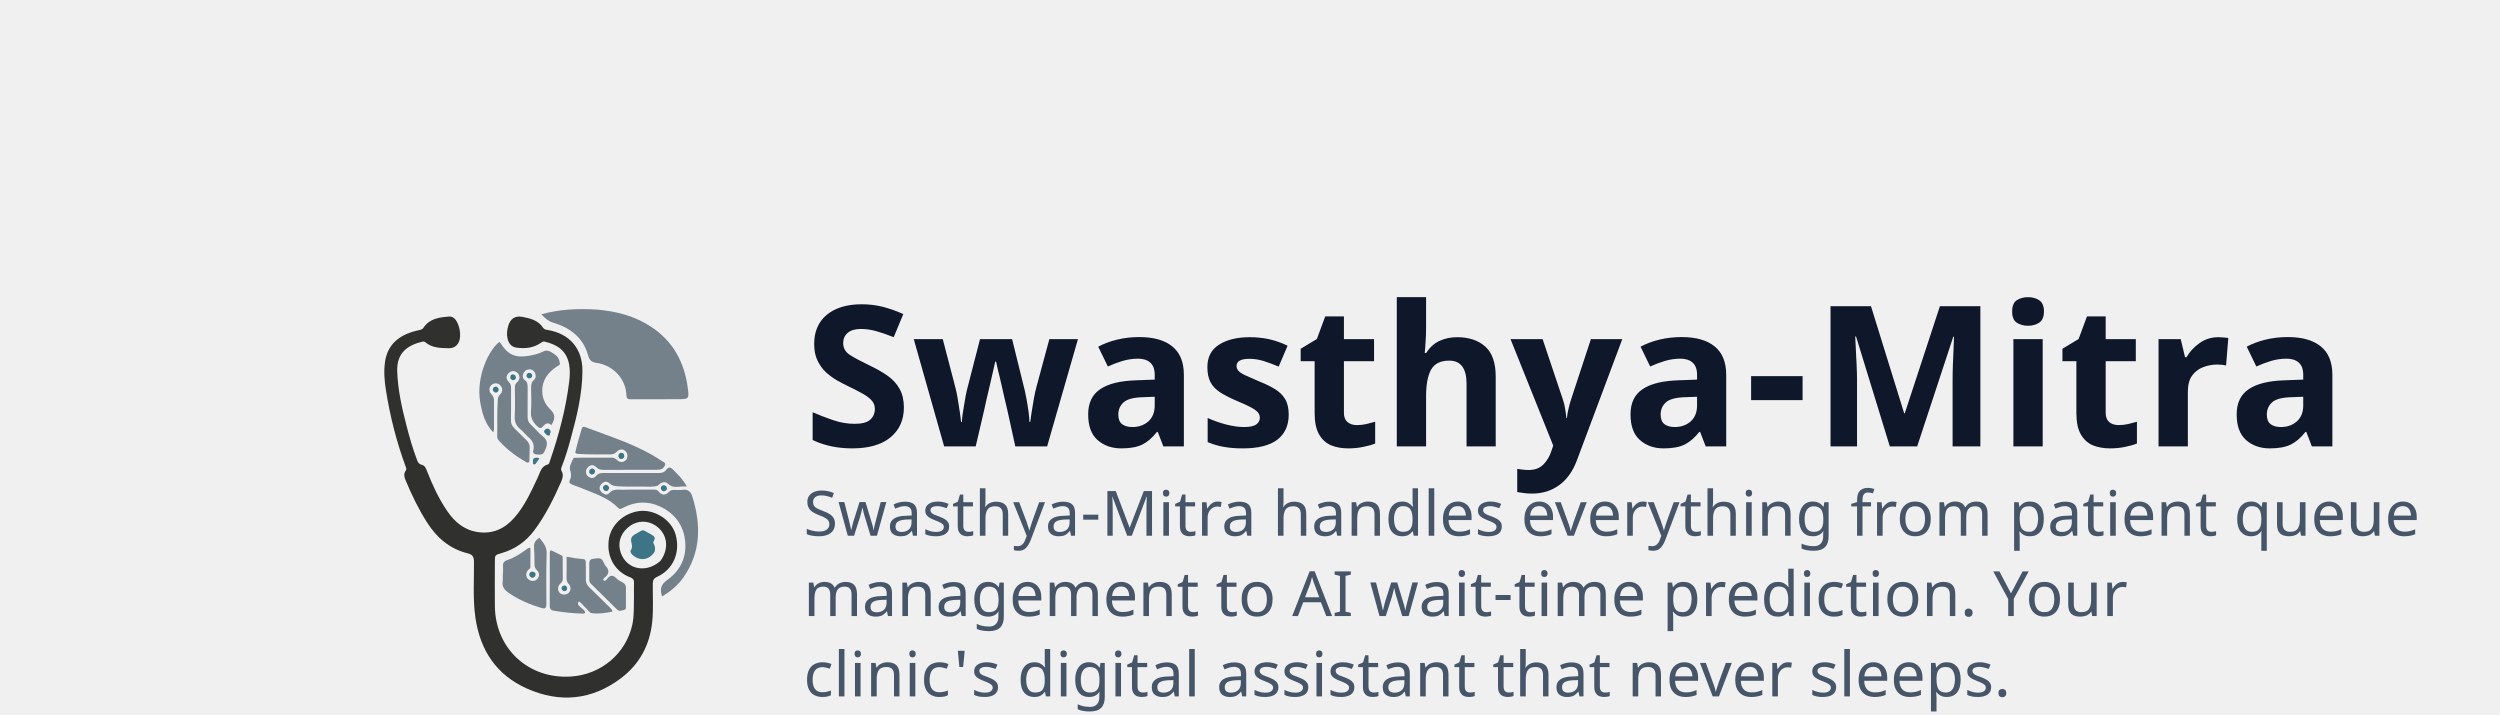
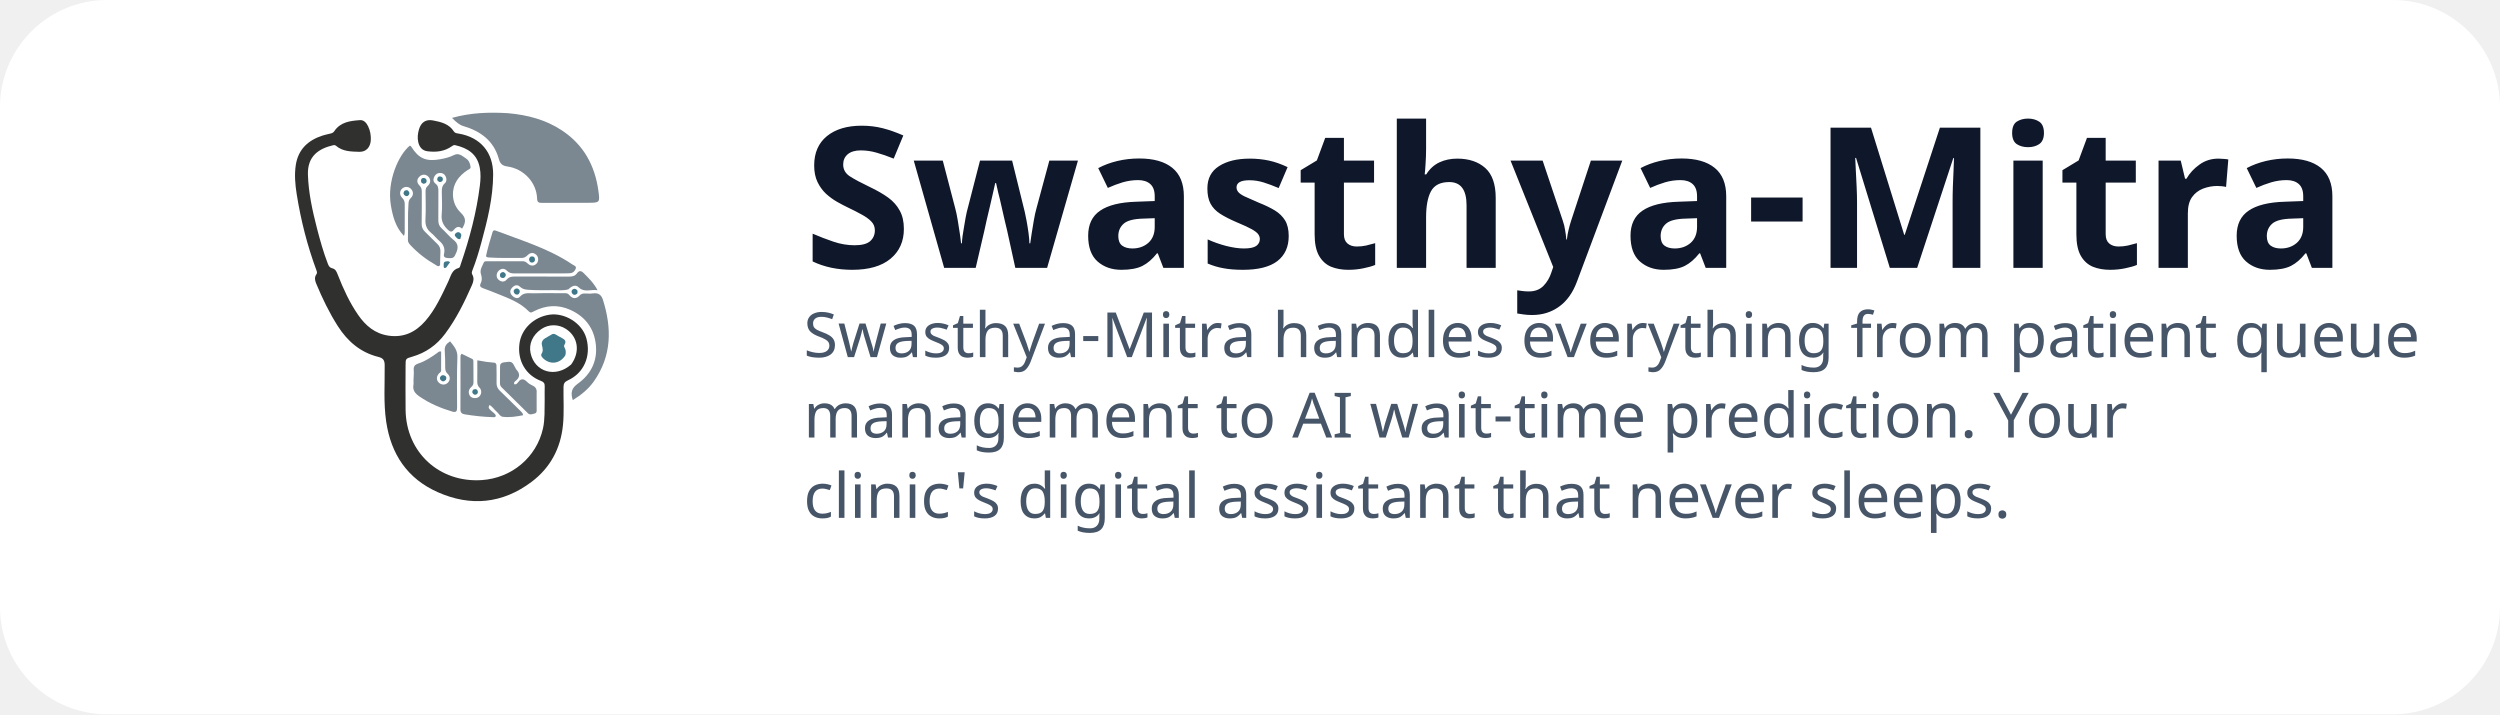
<svg xmlns="http://www.w3.org/2000/svg" width="280" height="80" viewBox="0 0 280 80" fill="none" role="img" aria-labelledby="logoTitle logoDesc">
-   <rect width="580" height="500" rx="12" fill="none" />
-   <g transform="translate(10 4) scale(0.1)">
+   <rect width="280" height="80" rx="12" fill="#FFFFFF" />
+   <g transform="translate(0 -18) scale(0.1)">
    <path fill="#30312fff" opacity="1" stroke="none" d="M610.031,628 C610.035,622.502 609.93,617.499 610.077,612.505 C610.169,609.38 608.944,607.774 605.947,606.651 C588.815,600.232 579.435,584.029 581.733,565.242 C583.816,548.212 597.915,535.13 615.274,532.474 C632.085,529.902 651.969,541.58 656.741,558.909 C662.226,578.823 654.052,597.864 635.889,606.074 C632.186,607.747 631.181,609.801 631.13,613.606 C630.942,627.756 631.93,641.919 630.528,656.06 C627.919,682.356 616.262,703.972 595.323,719.716 C562.817,744.157 527.08,747.604 490.205,731.199 C456.287,716.11 437.925,688.73 432.531,652.247 C429.416,631.181 431.058,610.009 430.838,588.887 C430.78,583.306 429.002,581.032 423.735,579.729 C403.722,574.778 389.214,562.258 378.342,545.227 C368.729,530.166 361.002,514.114 354.143,497.635 C352.672,494.101 351.928,490.608 354.387,487.197 C355.552,485.581 354.91,484.097 354.316,482.49 C344.121,454.923 336.947,426.57 332.322,397.559 C330.585,386.665 329.606,375.679 331.301,364.745 C334.025,347.18 345.168,336.949 361.544,331.736 C364.39,330.83 367.346,330.269 370.251,329.551 C371.899,329.144 373.346,328.522 374.362,326.991 C381.268,316.584 392.324,315.328 403.265,314.544 C407.482,314.242 410.486,317.642 412.308,321.476 C414.639,326.38 415.578,331.559 415.291,337.007 C414.882,344.776 410.179,350.261 402.404,350.032 C393.367,349.767 383.968,349.787 376.399,343.343 C375.429,342.517 374.377,342.377 373.141,342.664 C357.044,346.404 344.215,354.827 344.879,375.602 C345.531,396.034 349.888,415.85 354.963,435.513 C358.454,449.037 362.203,462.51 367.249,475.576 C368.204,478.05 369.352,479.88 372.204,480.514 C375.953,481.347 377.109,484.623 378.347,487.787 C384.489,503.486 391.487,518.773 401.108,532.694 C409.431,544.737 419.878,553.674 435.071,555.916 C452.05,558.42 465.408,552.041 476.274,539.613 C487.827,526.399 494.843,510.472 502.285,494.824 C504.999,489.117 506.017,482.134 513.703,480.125 C515.257,479.719 515.5,477.447 516.039,475.881 C525.927,447.179 533.713,417.951 537.463,387.771 C538.282,381.18 538.604,374.373 537.348,367.831 C534.411,352.536 524.078,345.868 509.758,342.574 C508.287,342.235 507.292,342.931 506.15,343.744 C497.809,349.681 488.357,350.718 478.576,349.381 C473.051,348.625 469.878,344.946 468.53,339.559 C467.27,334.523 467.871,329.584 469.304,324.766 C471.606,317.033 476.904,313.366 484.854,314.865 C493.841,316.56 502.907,318.646 508.38,327.299 C509.568,329.177 511.76,329.283 513.708,329.615 C538.123,333.778 552.414,350.546 552.329,375.368 C552.239,401.591 545.885,426.781 539.067,451.849 C536.23,462.283 533.11,472.653 529.112,482.725 C528.48,484.316 528.021,485.868 528.959,487.512 C531.274,491.567 530.314,495.421 528.546,499.435 C520.138,518.527 510.963,537.205 498.416,553.98 C489.063,566.484 476.879,575.132 461.766,579.478 C454.28,581.63 454.261,581.657 454.251,589.24 C454.229,605.903 454.035,622.568 454.27,639.228 C454.938,686.668 492.044,720.786 539.427,717.714 C573.151,715.527 600.963,692.142 608.141,659.847 C610.438,649.514 609.769,638.972 610.031,628 M639.72,588.193 C649.966,574.159 647.558,557.401 634.014,548.491 C625.48,542.877 614.651,542.899 606.292,548.548 C596.589,555.104 592.066,565.187 594.242,575.408 C598.788,596.753 622.216,603.678 639.72,588.193 z" />
    <path fill="#00192b84" opacity="1" stroke="none" d="M568.904,306.762 C590.713,308.714 610.965,313.957 629.131,325.916 C653.602,342.026 666.288,365.277 670.214,393.711 C672.052,407.019 671.721,407.088 658.391,407.117 C641.226,407.153 624.059,407.084 606.894,407.212 C603.265,407.239 601.674,406.495 601.532,402.267 C600.936,384.442 586.742,369.065 568.284,366.454 C562.677,365.661 560.226,363.566 558.679,357.976 C553.117,337.883 538.425,326.951 519.268,321.3 C514.167,319.795 510.713,316.589 506.242,312.036 C527.277,306.141 547.764,305.508 568.904,306.762 z" />
    <path fill="#00192b84" opacity="1" stroke="none" d="M636.599,504.039 C631.004,505.693 625.64,504.969 620.337,504.976 C610.846,504.99 601.352,505.219 591.856,504.592 C588.255,504.354 585.211,503.857 582.427,501.195 C579.502,498.4 576.252,499.258 573.638,502.104 C571.2,504.757 570.651,507.659 573.209,510.596 C575.814,513.59 579.712,515.327 582.346,512.311 C586.972,507.013 592.671,508.659 597.994,508.504 C609.646,508.165 621.316,508.449 632.977,508.378 C634.968,508.366 636.281,508.868 637.649,510.481 C641.348,514.843 645.276,515.055 649.118,511.017 C650.828,509.22 652.572,508.678 654.83,508.71 C657.995,508.754 661.21,509.028 664.319,508.596 C670.341,507.76 673.615,510.408 675.349,515.938 C685.349,547.806 685.173,578.558 665.191,607.021 C659.015,615.819 650.771,622.438 641.526,628.107 C638.71,619.358 640.521,614.482 647.222,609.654 C661.908,599.074 669.131,584.448 667.407,566.538 C665.632,548.087 655.666,534.589 638.559,526.96 C624.909,520.872 611.352,521.762 598.109,528.552 C596.255,529.503 594.503,531.051 592.324,528.802 C582.87,519.05 570.482,514.393 558.27,509.471 C552.555,507.167 546.828,504.88 541.027,502.806 C538.069,501.749 536.867,500.306 538.416,497.264 C540.112,493.933 539.79,490.57 538.684,487.08 C537.115,482.126 540.123,478.094 541.903,473.893 C542.569,472.321 544.5,472.63 545.966,472.627 C559.131,472.603 572.297,472.66 585.463,472.587 C587.867,472.574 589.432,473.64 591.088,475.213 C594.239,478.207 598.129,478.141 600.863,475.374 C603.461,472.744 603.365,468.038 600.66,465.433 C597.759,462.641 594.009,462.571 590.919,465.814 C588.902,467.929 586.832,468.94 583.957,468.92 C571.796,468.837 559.631,469.16 547.48,468.37 C546.486,468.305 545.465,468.333 544.275,467.008 C546.228,458.004 548.883,448.8 551.753,439.653 C552.355,437.733 553.892,437.769 555.432,438.357 C584.639,449.515 614.829,458.459 641.106,476.228 C642.753,477.342 645.782,477.977 644.857,480.76 C643.955,483.472 641.865,485.62 638.699,485.96 C636.717,486.173 634.707,486.171 632.709,486.173 C613.877,486.193 595.044,486.153 576.212,486.238 C572.921,486.253 570.235,485.793 567.706,483.19 C564.949,480.352 561.406,480.314 558.404,483.354 C555.605,486.189 555.521,490.788 558.282,493.23 C561.373,495.962 564.956,496.181 567.603,493.055 C570.13,490.072 573.021,489.716 576.459,489.724 C596.791,489.772 617.124,489.667 637.456,489.777 C641.029,489.797 644.022,489.223 646.193,486.166 C648.429,483.018 650.745,482.901 653.54,485.707 C659.024,491.213 664.723,496.513 669.258,504.999 C661.383,503.928 654.436,507.937 648.178,501.875 C644.922,498.721 641.163,499.597 636.599,504.039 z" />
    <path fill="#00192b84" opacity="1" stroke="none" d="M492.899,476.807 C491.299,479.237 489.818,477.816 488.47,477.045 C477.705,470.889 467.937,463.451 459.507,454.315 C458.017,452.699 456.775,451.027 456.854,448.614 C457.298,434.968 456.5,421.302 457.528,407.66 C457.696,405.426 458.137,403.676 459.923,401.981 C463.382,398.7 463.269,394.484 460.144,391.411 C457.356,388.671 453.097,388.661 450.233,391.387 C447.446,394.04 447.291,398.543 450.488,401.636 C452.802,403.874 453.32,406.261 453.298,409.216 C453.223,419.377 453.3,429.538 453.29,439.699 C453.289,441.158 453.127,442.616 452.436,444.25 C443.105,434.582 439.817,422.346 437.735,409.647 C433.374,383.042 446.143,353.775 458.88,343.221 C459.864,343.194 460.365,343.898 460.803,344.593 C468.967,357.541 477.312,361.172 492.869,358.381 C498.274,357.411 503.569,356.141 508.559,353.6 C513.853,350.904 517.792,354.735 521.704,357.322 C525.039,359.527 526.711,363.088 527.032,367.079 C527.202,369.189 525.065,369.531 523.748,370.415 C513.628,377.203 506.851,385.953 507.326,398.815 C507.609,406.466 510.625,413.002 516.142,418.32 C521.86,423.832 522.311,428.587 517.491,436.122 C513.789,432.59 510.87,434.199 508.15,437.599 C506.226,440.004 504.503,439.956 502.012,437.659 C496.828,432.88 493.988,427.78 494.696,420.286 C495.475,412.032 494.913,403.645 494.822,395.317 C494.781,391.584 494.939,388.176 498.113,385.363 C500.448,383.293 500.398,380.187 499.102,377.469 C497.854,374.854 495.381,373.519 492.546,373.702 C489.291,373.912 487.074,375.824 485.915,378.965 C484.909,381.69 485.57,384.116 487.732,385.683 C490.762,387.88 490.995,390.786 490.975,394.055 C490.912,404.882 491.04,415.711 490.915,426.537 C490.871,430.259 491.786,433.189 494.682,435.794 C499.258,439.91 503.112,444.883 507.92,448.67 C513.057,452.717 513.456,456.933 511.188,462.554 C508.637,468.876 507.741,469.651 500.944,468.956 C498.06,468.66 496.568,467.513 497.297,464.45 C498.709,458.518 496.88,453.868 492.204,449.947 C488.9,447.176 486.296,443.559 482.941,440.864 C477.981,436.878 476.141,432.227 476.503,425.77 C477.089,415.309 476.703,404.79 476.629,394.296 C476.612,391.831 477.108,389.949 479.128,388.182 C482.465,385.261 482.596,380.929 479.926,378.045 C477.145,375.039 473.154,374.815 470.143,377.495 C466.68,380.577 466.389,384.432 469.921,387.918 C471.95,389.92 472.404,392.001 472.39,394.599 C472.326,406.593 472.525,418.59 472.262,430.578 C472.177,434.478 473.514,437.206 476.197,439.761 C480.777,444.123 485.1,448.755 489.704,453.09 C492.337,455.57 493.478,458.337 493.274,461.95 C493.001,466.768 493.072,471.606 492.899,476.807 z" />
    <path fill="#00192b84" opacity="1" stroke="none" d="M556.024,588.427 C556.132,595.538 556.289,602.199 556.147,608.852 C556.07,612.454 557.256,615.167 559.86,617.664 C567.785,625.262 575.526,633.052 583.37,640.735 C584.445,641.789 585.545,642.758 585.928,645.026 C578.218,646.562 570.605,647.8 562.894,646.762 C560.093,646.385 558.672,643.174 556.545,641.343 C553.681,638.877 551.625,635.524 548.286,633.486 C546.69,636.451 546.93,637.116 550.327,640.237 C552.222,641.978 554.776,643.176 555.395,645.964 C554.497,647.635 553.017,647.247 551.778,647.21 C541.294,646.898 530.891,645.751 520.541,644.069 C517.337,643.548 515.661,642.175 515.687,638.502 C515.826,619.028 515.734,599.553 515.735,580.078 C515.735,578.933 515.622,577.735 516.95,576.204 C520.863,578.098 524.996,580.006 529.031,582.104 C530.366,582.799 530.207,584.384 530.212,585.718 C530.241,593.208 530.203,600.699 530.318,608.188 C530.354,610.587 529.379,612.121 527.607,613.686 C524.399,616.519 524.216,621.01 526.801,623.945 C528.881,626.306 533.764,626.558 536.429,624.442 C539.366,622.11 540.004,617.076 537.073,614.204 C534.722,611.901 534.476,609.544 534.539,606.611 C534.697,599.167 534.591,591.718 534.591,583.546 C541.541,584.967 547.896,585.827 554.295,586.3 C554.885,586.343 555.399,587.392 556.024,588.427 z" />
    <path fill="#00192b84" opacity="1" stroke="none" d="M463.105,606.022 C463.221,601.874 463.686,598.184 463.367,594.564 C462.988,590.274 464.751,588.299 468.69,587.046 C476.226,584.648 482.723,580.212 489.143,575.705 C490.436,574.798 491.41,573.159 494.092,573.72 C494.092,580.818 494.141,588.04 494.05,595.26 C494.032,596.697 492.49,597.327 491.624,598.308 C488.62,601.709 488.57,605.67 491.483,608.544 C494.278,611.302 498.661,611.42 501.402,608.811 C504.386,605.971 504.62,601.711 501.313,598.636 C499.064,596.544 498.619,594.362 498.614,591.579 C498.603,585.259 498.596,578.921 498.119,572.626 C497.75,567.761 500.095,564.89 504.074,562.286 C508.354,567.595 512.576,572.15 512.275,580.035 C511.556,598.828 511.876,617.664 511.951,636.482 C511.968,640.733 510.827,642.248 506.394,640.923 C493.39,637.039 481.076,631.843 469.831,624.074 C465.019,620.75 461.943,617.163 463.08,611 C463.347,609.551 463.112,608.01 463.105,606.022 z" />
    <path fill="#00192b84" opacity="1" stroke="none" d="M601.034,620.295 C601.044,626.582 601.078,632.404 601.047,638.226 C601.036,640.168 601.467,642.505 598.793,643.119 C596.296,643.691 593.656,645.171 591.262,642.816 C581.425,633.136 571.599,623.445 561.771,613.755 C560.518,612.519 559.95,610.971 559.954,609.248 C559.972,602.927 560.051,596.608 560.066,590.288 C560.072,587.415 561.533,586.251 564.308,585.857 C573.42,584.561 573.409,584.487 577.693,592.908 C577.844,593.204 577.964,593.539 578.187,593.772 C582.821,598.604 582.427,602.948 577.057,606.965 C576.192,607.613 575.393,608.644 575.903,610.252 C578.019,611.041 579.35,609.358 580.27,608.095 C583.589,603.536 586.685,604.11 590.329,607.724 C592.066,609.446 594.279,610.85 596.517,611.867 C600.099,613.496 601.429,616.097 601.034,620.295 z" />
    <path fill="#155a6fd0" opacity="1" stroke="none" d="M510.593,445.511 C508.651,443.447 509.181,442.023 511.045,440.767 C512.659,439.68 514.26,439.769 515.565,441.098 C517.885,443.461 515.817,445.589 515.556,447.631 C512.956,448.462 512.065,446.775 510.593,445.511 z" />
    <path fill="#155a6fd0" opacity="1" stroke="none" d="M499.368,605.403 C497.294,607.698 495.392,607.519 493.631,605.67 C492.645,604.634 492.454,603.22 493.197,602.007 C494.142,600.463 495.679,599.821 497.447,600.442 C499.673,601.224 500.541,602.76 499.368,605.403 z" />
    <path fill="#155a6fd0" opacity="1" stroke="none" d="M576.896,509.396 C575.12,507.455 574.594,505.629 576.5,503.964 C577.685,502.93 579.203,502.667 580.619,503.69 C581.964,504.661 582.511,506.048 581.947,507.61 C581.123,509.89 579.468,510.554 576.896,509.396 z" />
    <path fill="#155a6fd0" opacity="1" stroke="none" d="M594.586,467.234 C597.567,466.865 599.106,468.001 599.17,470.695 C599.211,472.367 598.294,473.54 596.666,473.979 C595.235,474.366 593.914,473.867 593.194,472.647 C592.037,470.688 592.365,468.838 594.586,467.234 z" />
    <path fill="#155a6fd0" opacity="1" stroke="none" d="M646.44,504.956 C647.494,507.49 646.84,509.177 644.636,509.996 C643.119,510.56 641.73,510.036 640.813,508.614 C639.914,507.219 639.842,505.669 641.005,504.544 C642.641,502.96 644.513,503.045 646.44,504.956 z" />
    <path fill="#155a6fd0" opacity="1" stroke="none" d="M452.877,393.903 C455.312,392.224 457.004,392.968 458.127,394.985 C458.81,396.212 458.539,397.609 457.533,398.682 C456.493,399.79 455.152,399.973 453.896,399.227 C451.87,398.023 451.294,396.309 452.877,393.903 z" />
    <path fill="#155a6fd0" opacity="1" stroke="none" d="M499.703,479.681 C496.789,481.082 496.913,479.077 496.927,477.527 C496.944,475.642 496.524,473.296 499.271,472.865 C500.791,472.626 502.488,472.155 504.096,473.61 C502.702,475.552 501.318,477.481 499.703,479.681 z" />
    <path fill="#155a6fd0" opacity="1" stroke="none" d="M474.208,385.842 C471.579,384.856 471.04,383.081 471.775,380.972 C472.267,379.556 473.626,379.179 475.036,379.391 C476.717,379.645 477.684,380.77 477.822,382.385 C478.014,384.627 476.626,385.618 474.208,385.842 z" />
    <path fill="#155a6fd0" opacity="1" stroke="none" d="M560.325,486.303 C562.228,484.327 564.057,484.181 565.674,485.899 C566.786,487.08 566.674,488.624 565.754,489.969 C564.93,491.175 563.63,491.616 562.296,491.261 C559.865,490.613 559.512,488.809 560.325,486.303 z" />
    <path fill="#155a6fd0" opacity="1" stroke="none" d="M492.145,383.853 C489.551,382.631 489.136,380.867 490.267,378.829 C491.005,377.499 492.429,377.439 493.781,377.787 C495.23,378.16 496.053,379.201 496.02,380.665 C495.97,382.851 494.688,383.911 492.145,383.853 z" />
    <path fill="#155a6fd0" opacity="1" stroke="none" d="M529.01,619.74 C528.775,617.125 529.902,615.962 532.04,615.844 C533.481,615.764 534.6,616.453 535.014,617.89 C535.46,619.444 535.145,620.9 533.64,621.701 C531.671,622.749 530.212,621.881 529.01,619.74 z" />
    <path fill="#155a6fd0" opacity="1" stroke="none" d="M633.214,577.905 C627.033,587.754 615.689,588.916 607.846,580.868 C606.603,579.593 605.559,577.784 606.472,576.39 C608.654,573.059 607.765,569.942 606.955,566.547 C606.182,563.305 607.653,560.655 610.445,558.895 C612.836,557.388 615.348,556.073 617.782,554.632 C619.375,553.688 620.826,553.707 622.442,554.718 C624.692,556.125 627.051,557.365 629.403,558.6 C632.599,560.279 634.645,562.388 632.201,566.083 C631.252,567.518 631.942,568.593 632.55,569.767 C633.841,572.257 633.939,574.86 633.214,577.905 z" />
  </g>
-   <text x="90" y="50" font-family="'Noto Sans Devanagari', 'Mangal', 'Noto Sans Bengali', 'Noto Sans', sans-serif" font-size="22" font-weight="700" fill="#0F172A">
+   <text x="90" y="30" font-family="'Noto Sans Devanagari', 'Mangal', 'Noto Sans Bengali', 'Noto Sans', sans-serif" font-size="22" font-weight="700" fill="#0F172A">
    Swasthya-Mitra
  </text>
-   <text x="90" y="60" font-family="'Noto Sans Devanagari', 'Mangal', 'Noto Sans Bengali', 'Noto Sans', sans-serif" font-size="7" fill="#475569">
+   <text x="90" y="40" font-family="'Noto Sans Devanagari', 'Mangal', 'Noto Sans Bengali', 'Noto Sans', sans-serif" font-size="7" fill="#475569">
    <tspan x="90" dy="0">
      Swasthya-Mitra handles everything from patient queue
    </tspan>
    <tspan x="90" dy="9">
      management to AI wait-time prediction. Your
    </tspan>
    <tspan x="90" dy="9">
      clinic's digital assistant that never sleeps.
    </tspan>
  </text>
</svg>
